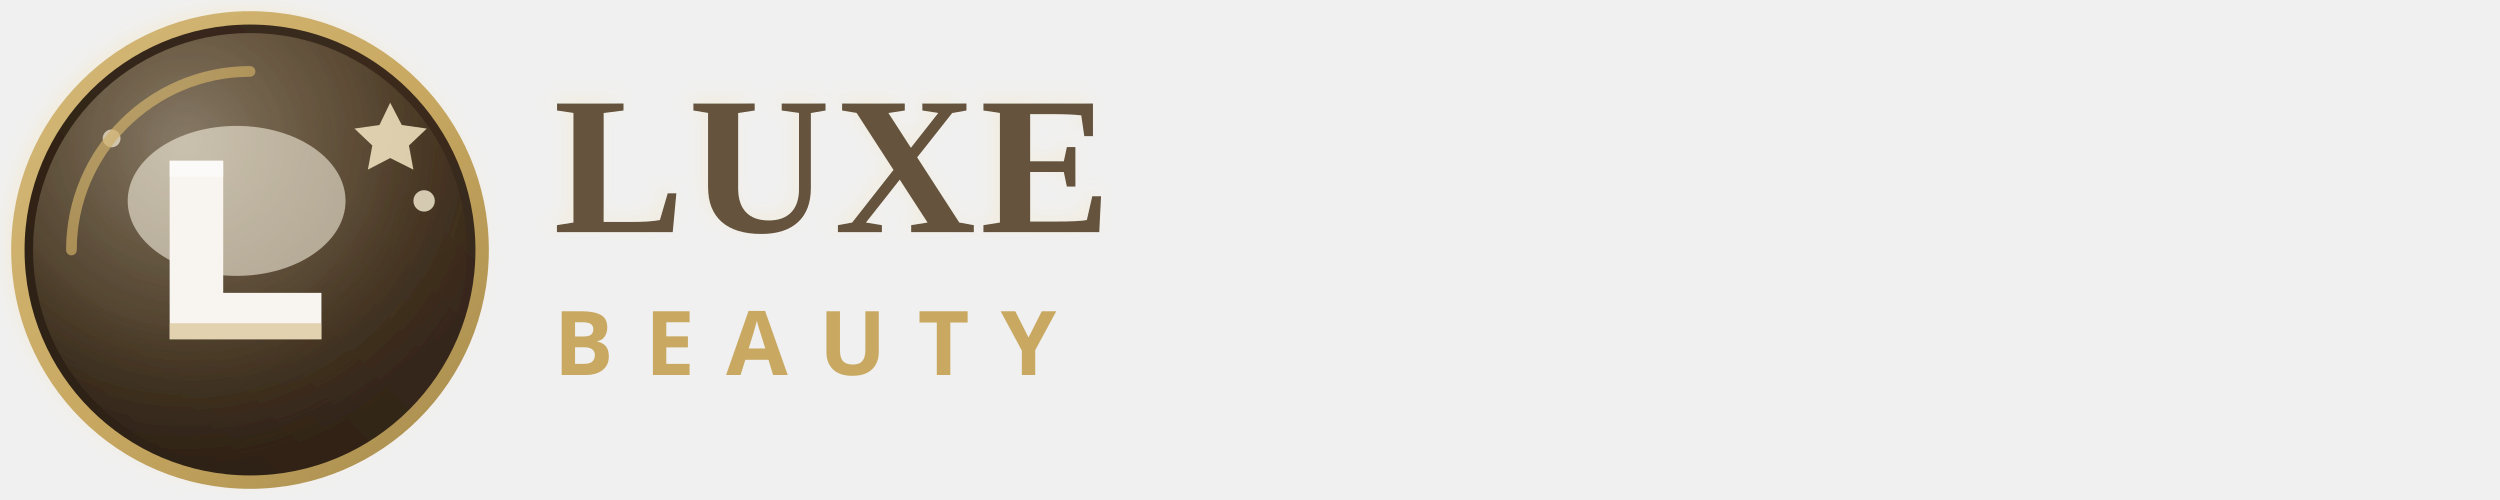
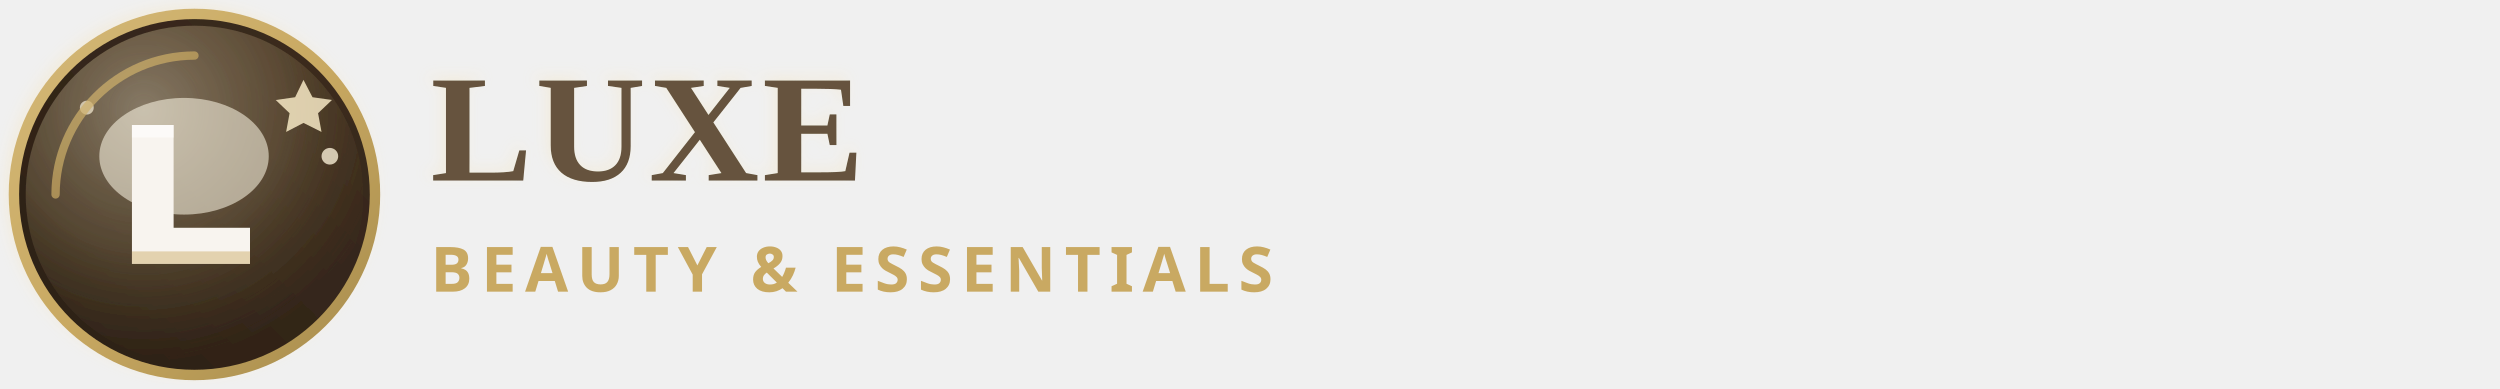
- <svg xmlns="http://www.w3.org/2000/svg" viewBox="0 0 280 56" fill="none" role="img" aria-label="Luxe Beauty">
+ <svg xmlns="http://www.w3.org/2000/svg" viewBox="0 0 360 56" fill="none" role="img" aria-label="Luxe Beauty and Essentials">
  <defs>
    <linearGradient id="hg" x1="0%" y1="0%" x2="100%" y2="100%">
      <stop offset="0%" stop-color="#D4B978" />
      <stop offset="50%" stop-color="#C9A962" />
      <stop offset="100%" stop-color="#A68B4B" />
    </linearGradient>
    <linearGradient id="hb" x1="0%" y1="100%" x2="100%" y2="0%">
      <stop offset="0%" stop-color="#2A1F15" />
      <stop offset="100%" stop-color="#3D2C1E" />
    </linearGradient>
    <radialGradient id="hglow" cx="35%" cy="25%" r="75%">
      <stop offset="0%" stop-color="#FFF4D6" stop-opacity="0.9" />
      <stop offset="55%" stop-color="#E6CF98" stop-opacity="0.45" />
      <stop offset="100%" stop-color="#9A7D3A" stop-opacity="0" />
    </radialGradient>
    <linearGradient id="hshine" x1="16" y1="14" x2="40" y2="42">
      <stop offset="0%" stop-color="#FFF9E8" stop-opacity="0.85" />
      <stop offset="60%" stop-color="#F1DFAF" stop-opacity="0.2" />
      <stop offset="100%" stop-color="#F1DFAF" stop-opacity="0" />
    </linearGradient>
    <filter id="hShadow" x="-30%" y="-30%" width="160%" height="160%">
      <feDropShadow dx="0.8" dy="1.2" stdDeviation="1.6" flood-color="#120D08" flood-opacity="0.5" />
      <feDropShadow dx="-0.6" dy="-0.6" stdDeviation="0.9" flood-color="#F5E4BE" flood-opacity="0.35" />
    </filter>
  </defs>
  <g filter="url(#hShadow)">
    <circle cx="28" cy="28" r="26" fill="url(#hb)" stroke="url(#hg)" stroke-width="1.5" />
    <circle cx="28" cy="28" r="24.3" fill="url(#hglow)" opacity="0.45" />
    <ellipse cx="26.5" cy="22.5" rx="12.2" ry="8.4" fill="url(#hshine)" opacity="0.65" />
    <path d="M19 18h6v14.8h11V38H19V18z" fill="#F8F4EF" />
    <path d="M19 18h6v1.8h-6z" fill="#FFFFFF" opacity="0.55" />
    <path d="M19 36.2h17v1.8H19z" fill="#C9A962" opacity="0.45" />
  </g>
  <path d="M43.7 11.5l1.3 2.5 2.8 0.4-2 1.9 0.5 2.7-2.6-1.3-2.5 1.3 0.5-2.7-2-1.9 2.8-0.4z" fill="#F6E8C4" opacity="0.85" />
  <circle cx="47.5" cy="22.5" r="1.2" fill="#F8EED4" opacity="0.8" />
  <circle cx="12.5" cy="15.5" r="1" fill="#F8EED4" opacity="0.7" />
  <path d="M8 28c0-11 9-20 20-20" stroke="url(#hg)" stroke-width="1.2" stroke-linecap="round" fill="none" opacity="0.72" />
  <text x="62" y="26" font-family="Georgia, 'Times New Roman', serif" font-size="22" font-weight="700" fill="#3D2C1E" letter-spacing="0.02em" filter="url(#hShadow)">LUXE</text>
  <text x="62" y="26" font-family="Georgia, 'Times New Roman', serif" font-size="22" font-weight="700" fill="#F0DFAF" letter-spacing="0.02em" opacity="0.23">LUXE</text>
-   <text x="62" y="42" font-family="system-ui, Segoe UI, sans-serif" font-size="10" font-weight="600" fill="#C9A962" letter-spacing="0.35em">BEAUTY</text>
-   <line x1="62" y1="30" x2="268" y2="30" stroke="url(#hg)" stroke-width="0.75" opacity="0.45" />
+   <text x="62" y="42" font-family="system-ui, Segoe UI, sans-serif" font-size="9" font-weight="600" fill="#C9A962" letter-spacing="0.14em">BEAUTY &amp; ESSENTIALS</text>
+   <line x1="62" y1="30" x2="348" y2="30" stroke="url(#hg)" stroke-width="0.75" opacity="0.45" />
</svg>
